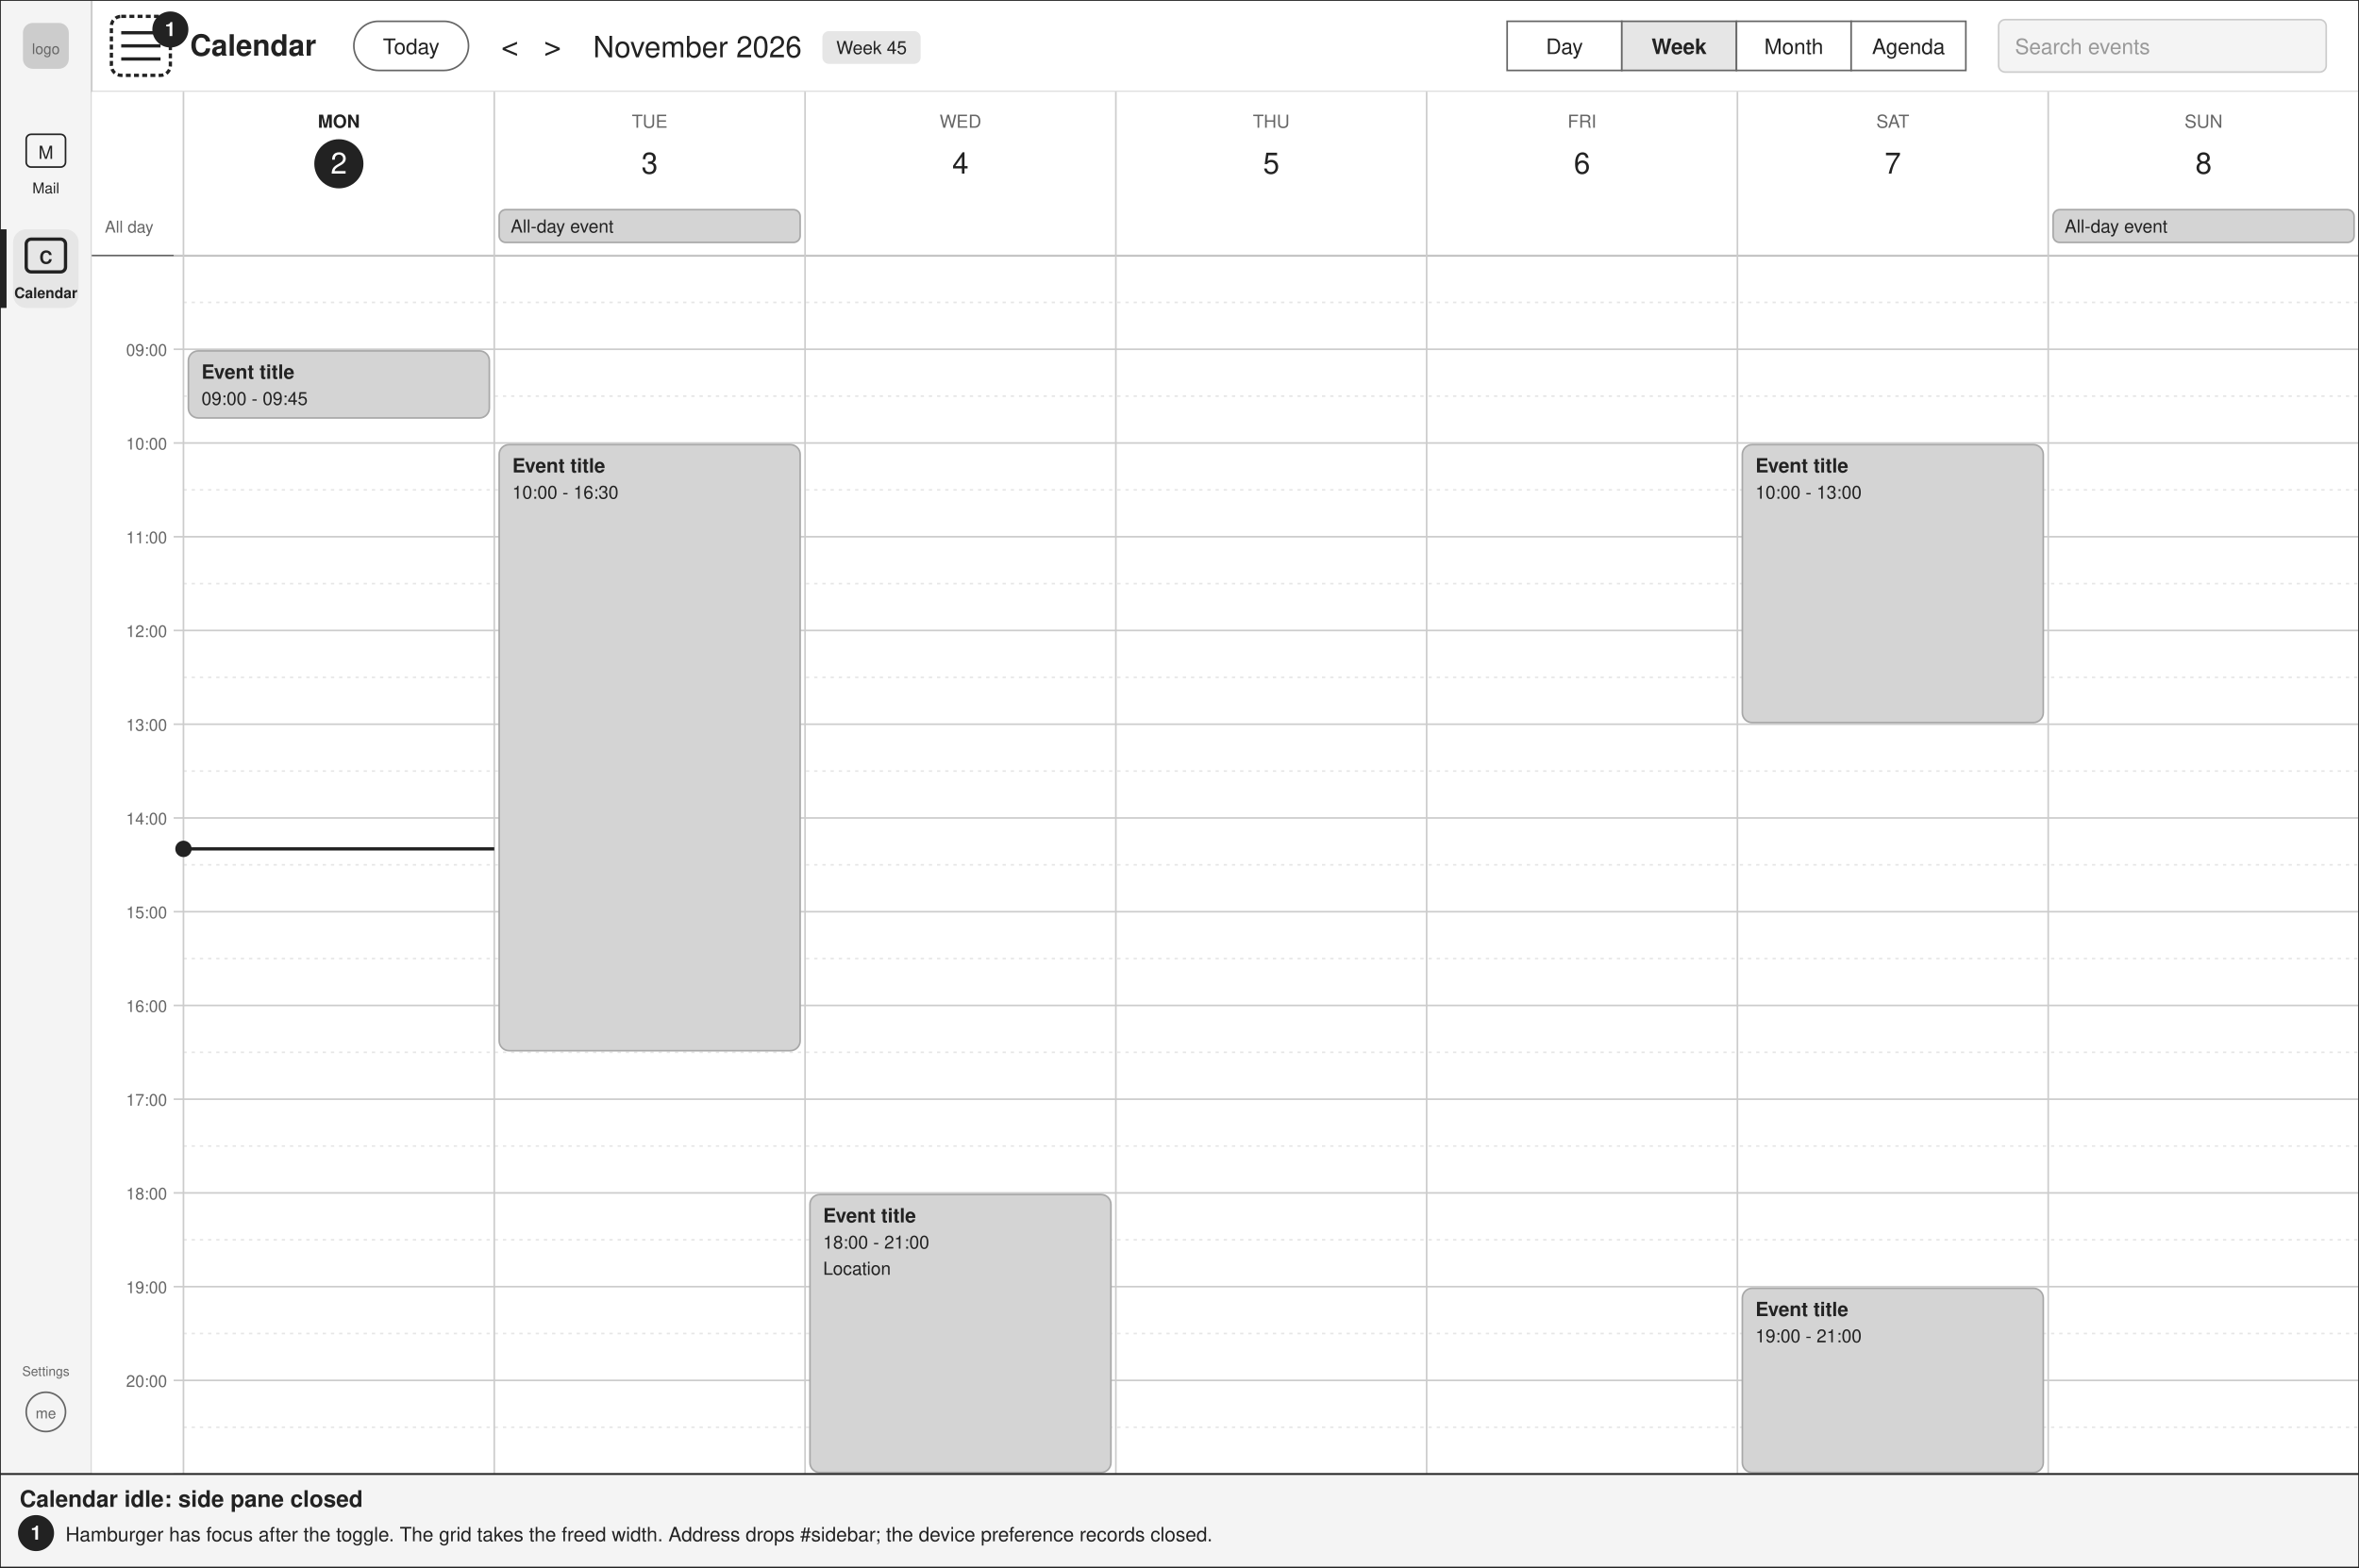
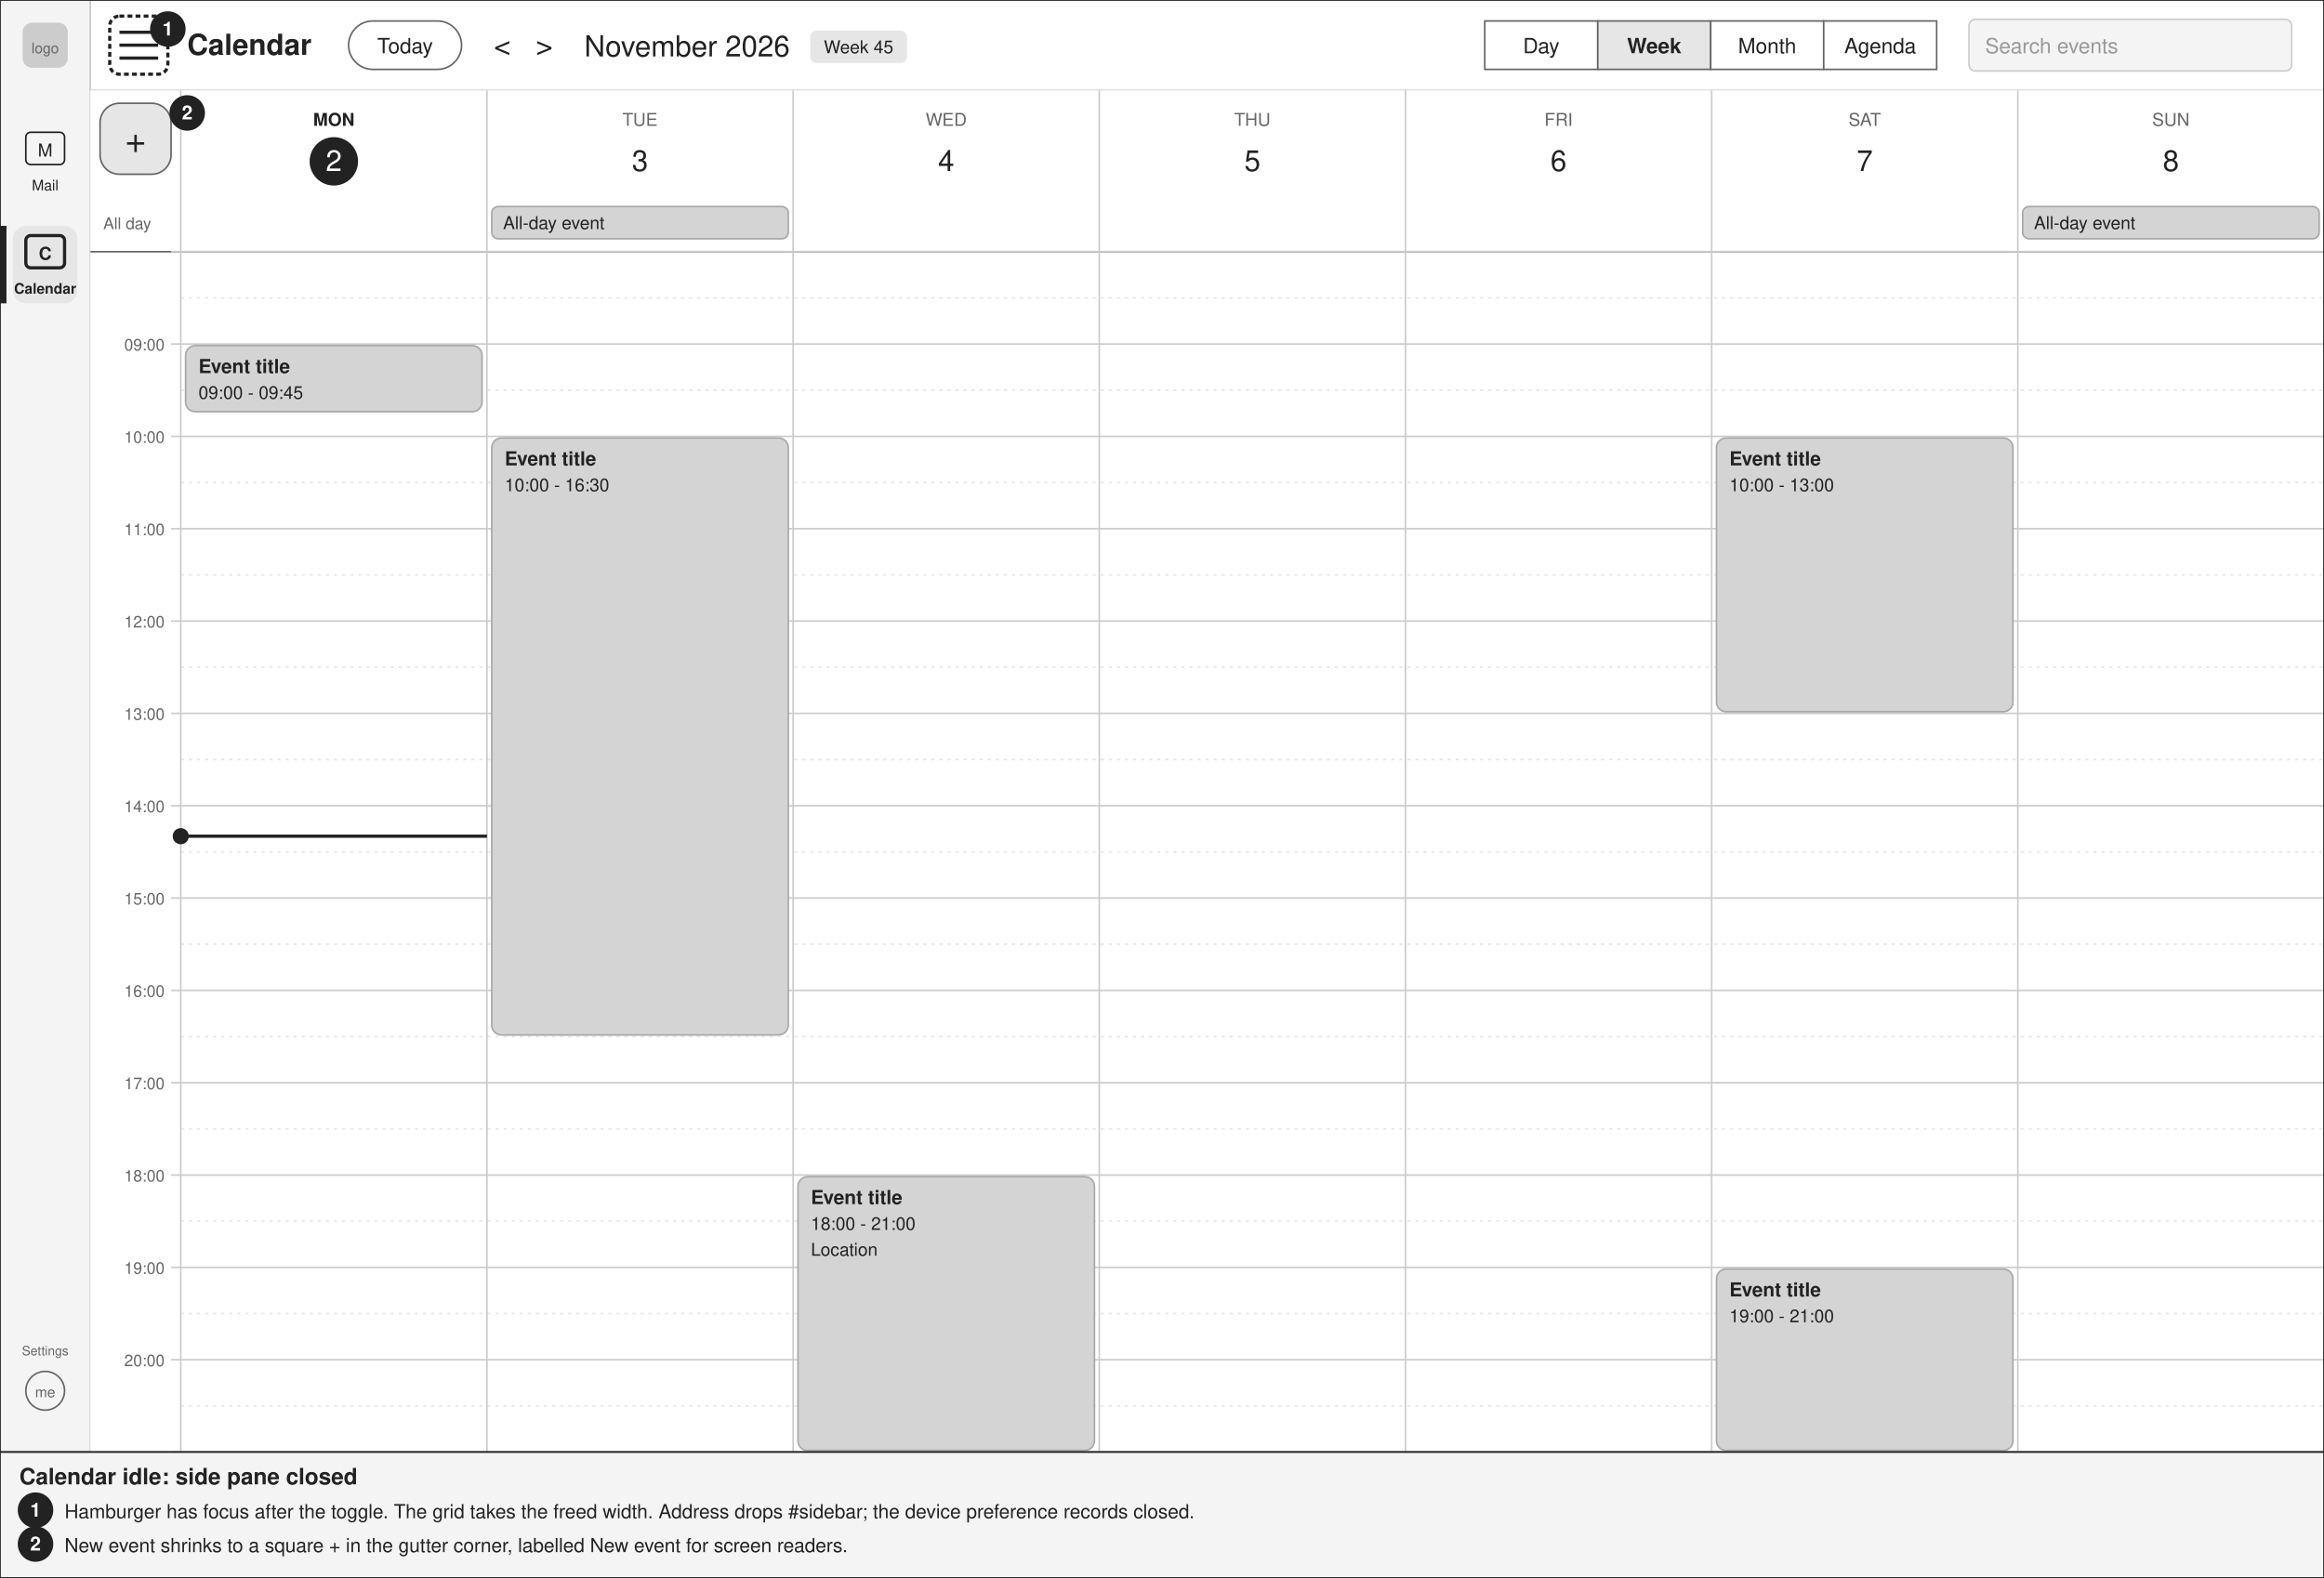
- <svg xmlns="http://www.w3.org/2000/svg" width="1440" height="957" viewBox="0 0 1440 957">
-   <rect width="1440" height="957" fill="#fff" />
+ <svg xmlns="http://www.w3.org/2000/svg" width="1440" height="978" viewBox="0 0 1440 978">
+   <rect width="1440" height="978" fill="#fff" />
  <rect x="0" y="0" width="56" height="900" rx="0" fill="#f4f4f4" stroke="#ccc" stroke-width="1" />
  <rect x="14" y="14" width="28" height="28" rx="6" fill="#ccc" stroke="none" stroke-width="1" />
  <text x="28" y="33" font-family="Helvetica, Arial, sans-serif" font-size="9" fill="#666" text-anchor="middle">logo</text>
  <rect x="16" y="82" width="24" height="20" rx="3" fill="none" stroke="#222" stroke-width="1" />
  <text x="28" y="97" font-family="Helvetica, Arial, sans-serif" font-size="11" fill="#222" text-anchor="middle">M</text>
  <text x="28" y="118" font-family="Helvetica, Arial, sans-serif" font-size="9" fill="#222" text-anchor="middle">Mail</text>
  <rect x="0" y="140" width="4" height="48" rx="0" fill="#222" stroke="none" stroke-width="1" />
  <rect x="8" y="140" width="40" height="48" rx="8" fill="#e6e6e6" stroke="none" stroke-width="1" />
  <rect x="16" y="146" width="24" height="20" rx="3" fill="none" stroke="#222" stroke-width="2" />
  <text x="28" y="161" font-family="Helvetica, Arial, sans-serif" font-size="11" fill="#222" font-weight="bold" text-anchor="middle">C</text>
  <text x="28" y="182" font-family="Helvetica, Arial, sans-serif" font-size="9" fill="#222" font-weight="bold" text-anchor="middle">Calendar</text>
  <rect x="16" y="850" width="24" height="24" rx="12" fill="none" stroke="#666" stroke-width="1" />
  <text x="28" y="866" font-family="Helvetica, Arial, sans-serif" font-size="9" fill="#666" text-anchor="middle">me</text>
  <text x="28" y="840" font-family="Helvetica, Arial, sans-serif" font-size="8" fill="#666" text-anchor="middle">Settings</text>
  <rect x="56" y="0" width="1384" height="56" rx="0" fill="#fff" stroke="#ccc" stroke-width="1" />
  <rect x="68" y="10" width="36" height="36" rx="6" fill="none" stroke="#222" stroke-width="2" stroke-dasharray="3 2" />
  <line x1="74" y1="20" x2="98" y2="20" stroke="#222" stroke-width="2" />
  <line x1="74" y1="28" x2="98" y2="28" stroke="#222" stroke-width="2" />
  <line x1="74" y1="36" x2="98" y2="36" stroke="#222" stroke-width="2" />
  <text x="116" y="34" font-family="Helvetica, Arial, sans-serif" font-size="18" fill="#222" font-weight="bold">Calendar</text>
  <rect x="216" y="13" width="70" height="30" rx="15" fill="#fff" stroke="#666" stroke-width="1" />
  <text x="251" y="33" font-family="Helvetica, Arial, sans-serif" font-size="13" fill="#222" text-anchor="middle">Today</text>
  <text x="306" y="34" font-family="Helvetica, Arial, sans-serif" font-size="18" fill="#222">&lt;</text>
  <text x="332" y="34" font-family="Helvetica, Arial, sans-serif" font-size="18" fill="#222">&gt;</text>
  <text x="362" y="35" font-family="Helvetica, Arial, sans-serif" font-size="18" fill="#222">November 2026</text>
  <rect x="502" y="19" width="60" height="20" rx="4" fill="#e6e6e6" stroke="none" stroke-width="1" />
  <text x="532" y="33" font-family="Helvetica, Arial, sans-serif" font-size="11" fill="#222" text-anchor="middle">Week 45</text>
  <rect x="920" y="13" width="70" height="30" rx="0" fill="#fff" stroke="#666" stroke-width="1" />
  <text x="955" y="33" font-family="Helvetica, Arial, sans-serif" font-size="13" fill="#222" text-anchor="middle">Day</text>
  <rect x="990" y="13" width="70" height="30" rx="0" fill="#e6e6e6" stroke="#666" stroke-width="1" />
  <text x="1025" y="33" font-family="Helvetica, Arial, sans-serif" font-size="13" fill="#222" font-weight="bold" text-anchor="middle">Week</text>
  <rect x="1060" y="13" width="70" height="30" rx="0" fill="#fff" stroke="#666" stroke-width="1" />
  <text x="1095" y="33" font-family="Helvetica, Arial, sans-serif" font-size="13" fill="#222" text-anchor="middle">Month</text>
  <rect x="1130" y="13" width="70" height="30" rx="0" fill="#fff" stroke="#666" stroke-width="1" />
  <text x="1165" y="33" font-family="Helvetica, Arial, sans-serif" font-size="13" fill="#222" text-anchor="middle">Agenda</text>
  <rect x="1220" y="12" width="200" height="32" rx="4" fill="#f4f4f4" stroke="#ccc" stroke-width="1" />
  <text x="1230" y="33" font-family="Helvetica, Arial, sans-serif" font-size="13" fill="#999">Search events</text>
  <rect x="56" y="56" width="1384" height="844" rx="0" fill="#fff" stroke="none" stroke-width="1" />
  <text x="206.857" y="78" font-family="Helvetica, Arial, sans-serif" font-size="11" fill="#222" font-weight="bold" text-anchor="middle">MON</text>
  <circle cx="206.857" cy="100" r="15" fill="#222" stroke="none" stroke-width="1" />
  <text x="206.857" y="106" font-family="Helvetica, Arial, sans-serif" font-size="18" fill="#fff" text-anchor="middle">2</text>
  <text x="396.571" y="78" font-family="Helvetica, Arial, sans-serif" font-size="11" fill="#666" text-anchor="middle">TUE</text>
  <text x="396.571" y="106" font-family="Helvetica, Arial, sans-serif" font-size="18" fill="#222" text-anchor="middle">3</text>
  <text x="586.286" y="78" font-family="Helvetica, Arial, sans-serif" font-size="11" fill="#666" text-anchor="middle">WED</text>
  <text x="586.286" y="106" font-family="Helvetica, Arial, sans-serif" font-size="18" fill="#222" text-anchor="middle">4</text>
  <text x="776" y="78" font-family="Helvetica, Arial, sans-serif" font-size="11" fill="#666" text-anchor="middle">THU</text>
  <text x="776" y="106" font-family="Helvetica, Arial, sans-serif" font-size="18" fill="#222" text-anchor="middle">5</text>
  <text x="965.714" y="78" font-family="Helvetica, Arial, sans-serif" font-size="11" fill="#666" text-anchor="middle">FRI</text>
  <text x="965.714" y="106" font-family="Helvetica, Arial, sans-serif" font-size="18" fill="#222" text-anchor="middle">6</text>
  <text x="1155.429" y="78" font-family="Helvetica, Arial, sans-serif" font-size="11" fill="#666" text-anchor="middle">SAT</text>
  <text x="1155.429" y="106" font-family="Helvetica, Arial, sans-serif" font-size="18" fill="#222" text-anchor="middle">7</text>
  <text x="1345.143" y="78" font-family="Helvetica, Arial, sans-serif" font-size="11" fill="#666" text-anchor="middle">SUN</text>
  <text x="1345.143" y="106" font-family="Helvetica, Arial, sans-serif" font-size="18" fill="#222" text-anchor="middle">8</text>
  <text x="64" y="142" font-family="Helvetica, Arial, sans-serif" font-size="10" fill="#666">All day</text>
  <rect x="1253.286" y="128" width="183.714" height="20" rx="4" fill="#d4d4d4" stroke="#a8a8a8" stroke-width="1" />
  <text x="1260.286" y="142" font-family="Helvetica, Arial, sans-serif" font-size="11" fill="#222">All-day event</text>
  <rect x="304.714" y="128" width="183.714" height="20" rx="4" fill="#d4d4d4" stroke="#a8a8a8" stroke-width="1" />
  <text x="311.714" y="142" font-family="Helvetica, Arial, sans-serif" font-size="11" fill="#222">All-day event</text>
  <line x1="56" y1="156" x2="1440" y2="156" stroke="#666" stroke-width="1" />
  <line x1="106" y1="156" x2="1440" y2="156" stroke="#ccc" stroke-width="1" />
  <line x1="112" y1="184.615" x2="1440" y2="184.615" stroke="#e6e6e6" stroke-width="1" stroke-dasharray="2 3" />
  <line x1="106" y1="213.231" x2="1440" y2="213.231" stroke="#ccc" stroke-width="1" />
  <text x="102" y="217.231" font-family="Helvetica, Arial, sans-serif" font-size="10" fill="#666" text-anchor="end">09:00</text>
  <line x1="112" y1="241.846" x2="1440" y2="241.846" stroke="#e6e6e6" stroke-width="1" stroke-dasharray="2 3" />
  <line x1="106" y1="270.462" x2="1440" y2="270.462" stroke="#ccc" stroke-width="1" />
  <text x="102" y="274.462" font-family="Helvetica, Arial, sans-serif" font-size="10" fill="#666" text-anchor="end">10:00</text>
  <line x1="112" y1="299.077" x2="1440" y2="299.077" stroke="#e6e6e6" stroke-width="1" stroke-dasharray="2 3" />
  <line x1="106" y1="327.692" x2="1440" y2="327.692" stroke="#ccc" stroke-width="1" />
  <text x="102" y="331.692" font-family="Helvetica, Arial, sans-serif" font-size="10" fill="#666" text-anchor="end">11:00</text>
  <line x1="112" y1="356.308" x2="1440" y2="356.308" stroke="#e6e6e6" stroke-width="1" stroke-dasharray="2 3" />
  <line x1="106" y1="384.923" x2="1440" y2="384.923" stroke="#ccc" stroke-width="1" />
  <text x="102" y="388.923" font-family="Helvetica, Arial, sans-serif" font-size="10" fill="#666" text-anchor="end">12:00</text>
  <line x1="112" y1="413.538" x2="1440" y2="413.538" stroke="#e6e6e6" stroke-width="1" stroke-dasharray="2 3" />
  <line x1="106" y1="442.154" x2="1440" y2="442.154" stroke="#ccc" stroke-width="1" />
  <text x="102" y="446.154" font-family="Helvetica, Arial, sans-serif" font-size="10" fill="#666" text-anchor="end">13:00</text>
  <line x1="112" y1="470.769" x2="1440" y2="470.769" stroke="#e6e6e6" stroke-width="1" stroke-dasharray="2 3" />
  <line x1="106" y1="499.385" x2="1440" y2="499.385" stroke="#ccc" stroke-width="1" />
  <text x="102" y="503.385" font-family="Helvetica, Arial, sans-serif" font-size="10" fill="#666" text-anchor="end">14:00</text>
  <line x1="112" y1="528" x2="1440" y2="528" stroke="#e6e6e6" stroke-width="1" stroke-dasharray="2 3" />
  <line x1="106" y1="556.615" x2="1440" y2="556.615" stroke="#ccc" stroke-width="1" />
  <text x="102" y="560.615" font-family="Helvetica, Arial, sans-serif" font-size="10" fill="#666" text-anchor="end">15:00</text>
  <line x1="112" y1="585.231" x2="1440" y2="585.231" stroke="#e6e6e6" stroke-width="1" stroke-dasharray="2 3" />
  <line x1="106" y1="613.846" x2="1440" y2="613.846" stroke="#ccc" stroke-width="1" />
  <text x="102" y="617.846" font-family="Helvetica, Arial, sans-serif" font-size="10" fill="#666" text-anchor="end">16:00</text>
  <line x1="112" y1="642.462" x2="1440" y2="642.462" stroke="#e6e6e6" stroke-width="1" stroke-dasharray="2 3" />
  <line x1="106" y1="671.077" x2="1440" y2="671.077" stroke="#ccc" stroke-width="1" />
  <text x="102" y="675.077" font-family="Helvetica, Arial, sans-serif" font-size="10" fill="#666" text-anchor="end">17:00</text>
  <line x1="112" y1="699.692" x2="1440" y2="699.692" stroke="#e6e6e6" stroke-width="1" stroke-dasharray="2 3" />
  <line x1="106" y1="728.308" x2="1440" y2="728.308" stroke="#ccc" stroke-width="1" />
  <text x="102" y="732.308" font-family="Helvetica, Arial, sans-serif" font-size="10" fill="#666" text-anchor="end">18:00</text>
  <line x1="112" y1="756.923" x2="1440" y2="756.923" stroke="#e6e6e6" stroke-width="1" stroke-dasharray="2 3" />
  <line x1="106" y1="785.538" x2="1440" y2="785.538" stroke="#ccc" stroke-width="1" />
  <text x="102" y="789.538" font-family="Helvetica, Arial, sans-serif" font-size="10" fill="#666" text-anchor="end">19:00</text>
  <line x1="112" y1="814.154" x2="1440" y2="814.154" stroke="#e6e6e6" stroke-width="1" stroke-dasharray="2 3" />
  <line x1="106" y1="842.769" x2="1440" y2="842.769" stroke="#ccc" stroke-width="1" />
  <text x="102" y="846.769" font-family="Helvetica, Arial, sans-serif" font-size="10" fill="#666" text-anchor="end">20:00</text>
  <line x1="112" y1="871.385" x2="1440" y2="871.385" stroke="#e6e6e6" stroke-width="1" stroke-dasharray="2 3" />
  <line x1="106" y1="900" x2="1440" y2="900" stroke="#ccc" stroke-width="1" />
  <line x1="112" y1="928.615" x2="1440" y2="928.615" stroke="#e6e6e6" stroke-width="1" stroke-dasharray="2 3" />
  <line x1="112" y1="56" x2="112" y2="900" stroke="#ccc" stroke-width="1" />
  <line x1="301.714" y1="56" x2="301.714" y2="900" stroke="#ccc" stroke-width="1" />
  <line x1="491.429" y1="56" x2="491.429" y2="900" stroke="#ccc" stroke-width="1" />
  <line x1="681.143" y1="56" x2="681.143" y2="900" stroke="#ccc" stroke-width="1" />
  <line x1="870.857" y1="56" x2="870.857" y2="900" stroke="#ccc" stroke-width="1" />
  <line x1="1060.571" y1="56" x2="1060.571" y2="900" stroke="#ccc" stroke-width="1" />
  <line x1="1250.286" y1="56" x2="1250.286" y2="900" stroke="#ccc" stroke-width="1" />
  <line x1="1440" y1="56" x2="1440" y2="900" stroke="#ccc" stroke-width="1" />
  <circle cx="112" cy="518.271" r="5" fill="#222" stroke="none" stroke-width="1" />
  <line x1="112" y1="518.271" x2="301.714" y2="518.271" stroke="#222" stroke-width="2" />
  <rect x="304.714" y="271.462" width="183.714" height="370" rx="6" fill="#d4d4d4" stroke="#a8a8a8" stroke-width="1" />
  <text x="312.714" y="288.462" font-family="Helvetica, Arial, sans-serif" font-size="12" fill="#222" font-weight="bold">Event title</text>
  <text x="312.714" y="304.462" font-family="Helvetica, Arial, sans-serif" font-size="11" fill="#222">10:00 - 16:30</text>
  <rect x="494.429" y="729.308" width="183.714" height="169.692" rx="6" fill="#d4d4d4" stroke="#a8a8a8" stroke-width="1" />
  <text x="502.429" y="746.308" font-family="Helvetica, Arial, sans-serif" font-size="12" fill="#222" font-weight="bold">Event title</text>
  <text x="502.429" y="762.308" font-family="Helvetica, Arial, sans-serif" font-size="11" fill="#222">18:00 - 21:00</text>
  <text x="502.429" y="778.308" font-family="Helvetica, Arial, sans-serif" font-size="11" fill="#222">Location</text>
  <rect x="1063.571" y="271.462" width="183.714" height="169.692" rx="6" fill="#d4d4d4" stroke="#a8a8a8" stroke-width="1" />
  <text x="1071.571" y="288.462" font-family="Helvetica, Arial, sans-serif" font-size="12" fill="#222" font-weight="bold">Event title</text>
  <text x="1071.571" y="304.462" font-family="Helvetica, Arial, sans-serif" font-size="11" fill="#222">10:00 - 13:00</text>
  <rect x="1063.571" y="786.538" width="183.714" height="112.462" rx="6" fill="#d4d4d4" stroke="#a8a8a8" stroke-width="1" />
  <text x="1071.571" y="803.538" font-family="Helvetica, Arial, sans-serif" font-size="12" fill="#222" font-weight="bold">Event title</text>
  <text x="1071.571" y="819.538" font-family="Helvetica, Arial, sans-serif" font-size="11" fill="#222">19:00 - 21:00</text>
  <rect x="115" y="214.231" width="183.714" height="40.923" rx="6" fill="#d4d4d4" stroke="#a8a8a8" stroke-width="1" />
  <text x="123" y="231.231" font-family="Helvetica, Arial, sans-serif" font-size="12" fill="#222" font-weight="bold">Event title</text>
  <text x="123" y="247.231" font-family="Helvetica, Arial, sans-serif" font-size="11" fill="#222">09:00 - 09:45</text>
+   <rect x="62" y="64" width="44" height="44" rx="12" fill="#e6e6e6" stroke="#666" stroke-width="1" />
+   <text x="84" y="94" font-family="Helvetica, Arial, sans-serif" font-size="22" fill="#222" text-anchor="middle">+</text>
  <circle cx="104" cy="18" r="11" fill="#222" stroke="none" stroke-width="1" />
  <text x="104" y="22" font-family="Helvetica, Arial, sans-serif" font-size="12" fill="#fff" font-weight="bold" text-anchor="middle">1</text>
+   <circle cx="116" cy="70" r="11" fill="#222" stroke="none" stroke-width="1" />
+   <text x="116" y="74" font-family="Helvetica, Arial, sans-serif" font-size="12" fill="#fff" font-weight="bold" text-anchor="middle">2</text>
  <rect x="0" y="0" width="1440" height="900" rx="0" fill="none" stroke="#222" stroke-width="1" />
-   <rect x="0" y="900" width="1440" height="57" rx="0" fill="#f4f4f4" stroke="#222" stroke-width="1" />
+   <rect x="0" y="900" width="1440" height="78" rx="0" fill="#f4f4f4" stroke="#222" stroke-width="1" />
  <text x="12" y="920" font-family="Helvetica, Arial, sans-serif" font-size="14" fill="#222" font-weight="bold">Calendar idle: side pane closed</text>
  <circle cx="22" cy="936" r="11" fill="#222" stroke="none" stroke-width="1" />
  <text x="22" y="940" font-family="Helvetica, Arial, sans-serif" font-size="12" fill="#fff" font-weight="bold" text-anchor="middle">1</text>
  <text x="40" y="941" font-family="Helvetica, Arial, sans-serif" font-size="12" fill="#222">Hamburger has focus after the toggle. The grid takes the freed width. Address drops #sidebar; the device preference records closed.</text>
+   <circle cx="22" cy="957" r="11" fill="#222" stroke="none" stroke-width="1" />
+   <text x="22" y="961" font-family="Helvetica, Arial, sans-serif" font-size="12" fill="#fff" font-weight="bold" text-anchor="middle">2</text>
+   <text x="40" y="962" font-family="Helvetica, Arial, sans-serif" font-size="12" fill="#222">New event shrinks to a square + in the gutter corner, labelled New event for screen readers.</text>
</svg>
